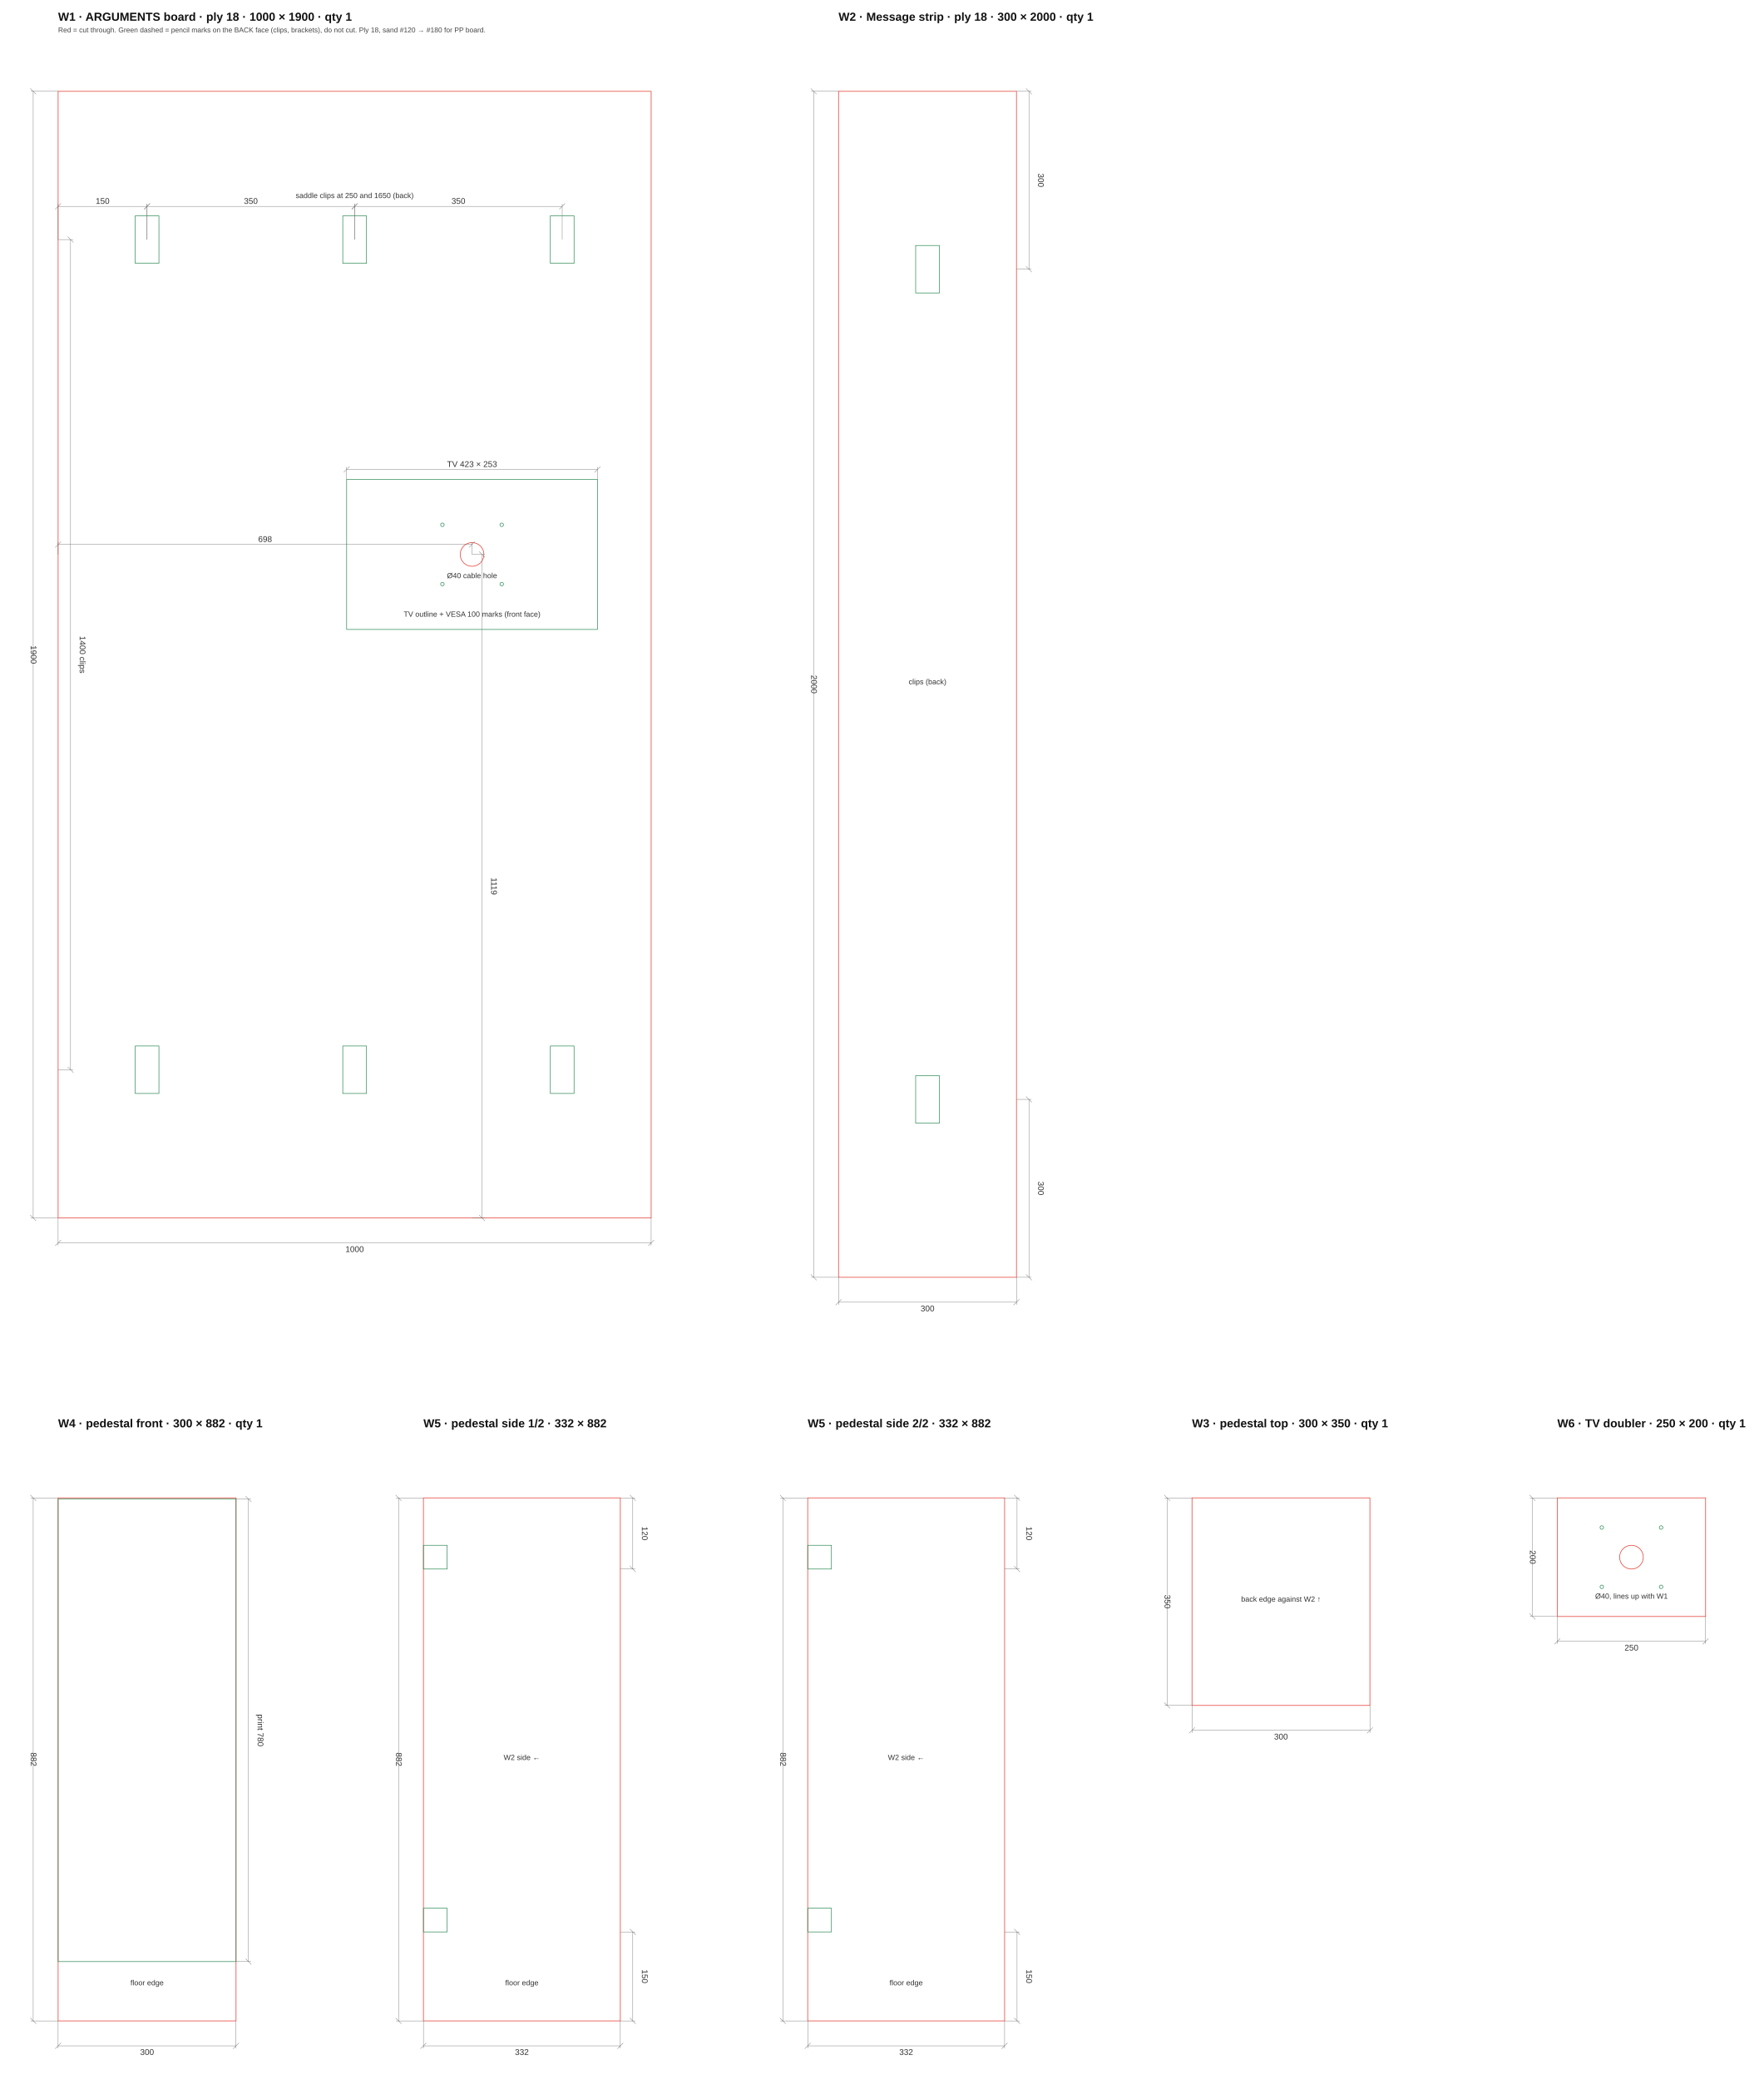
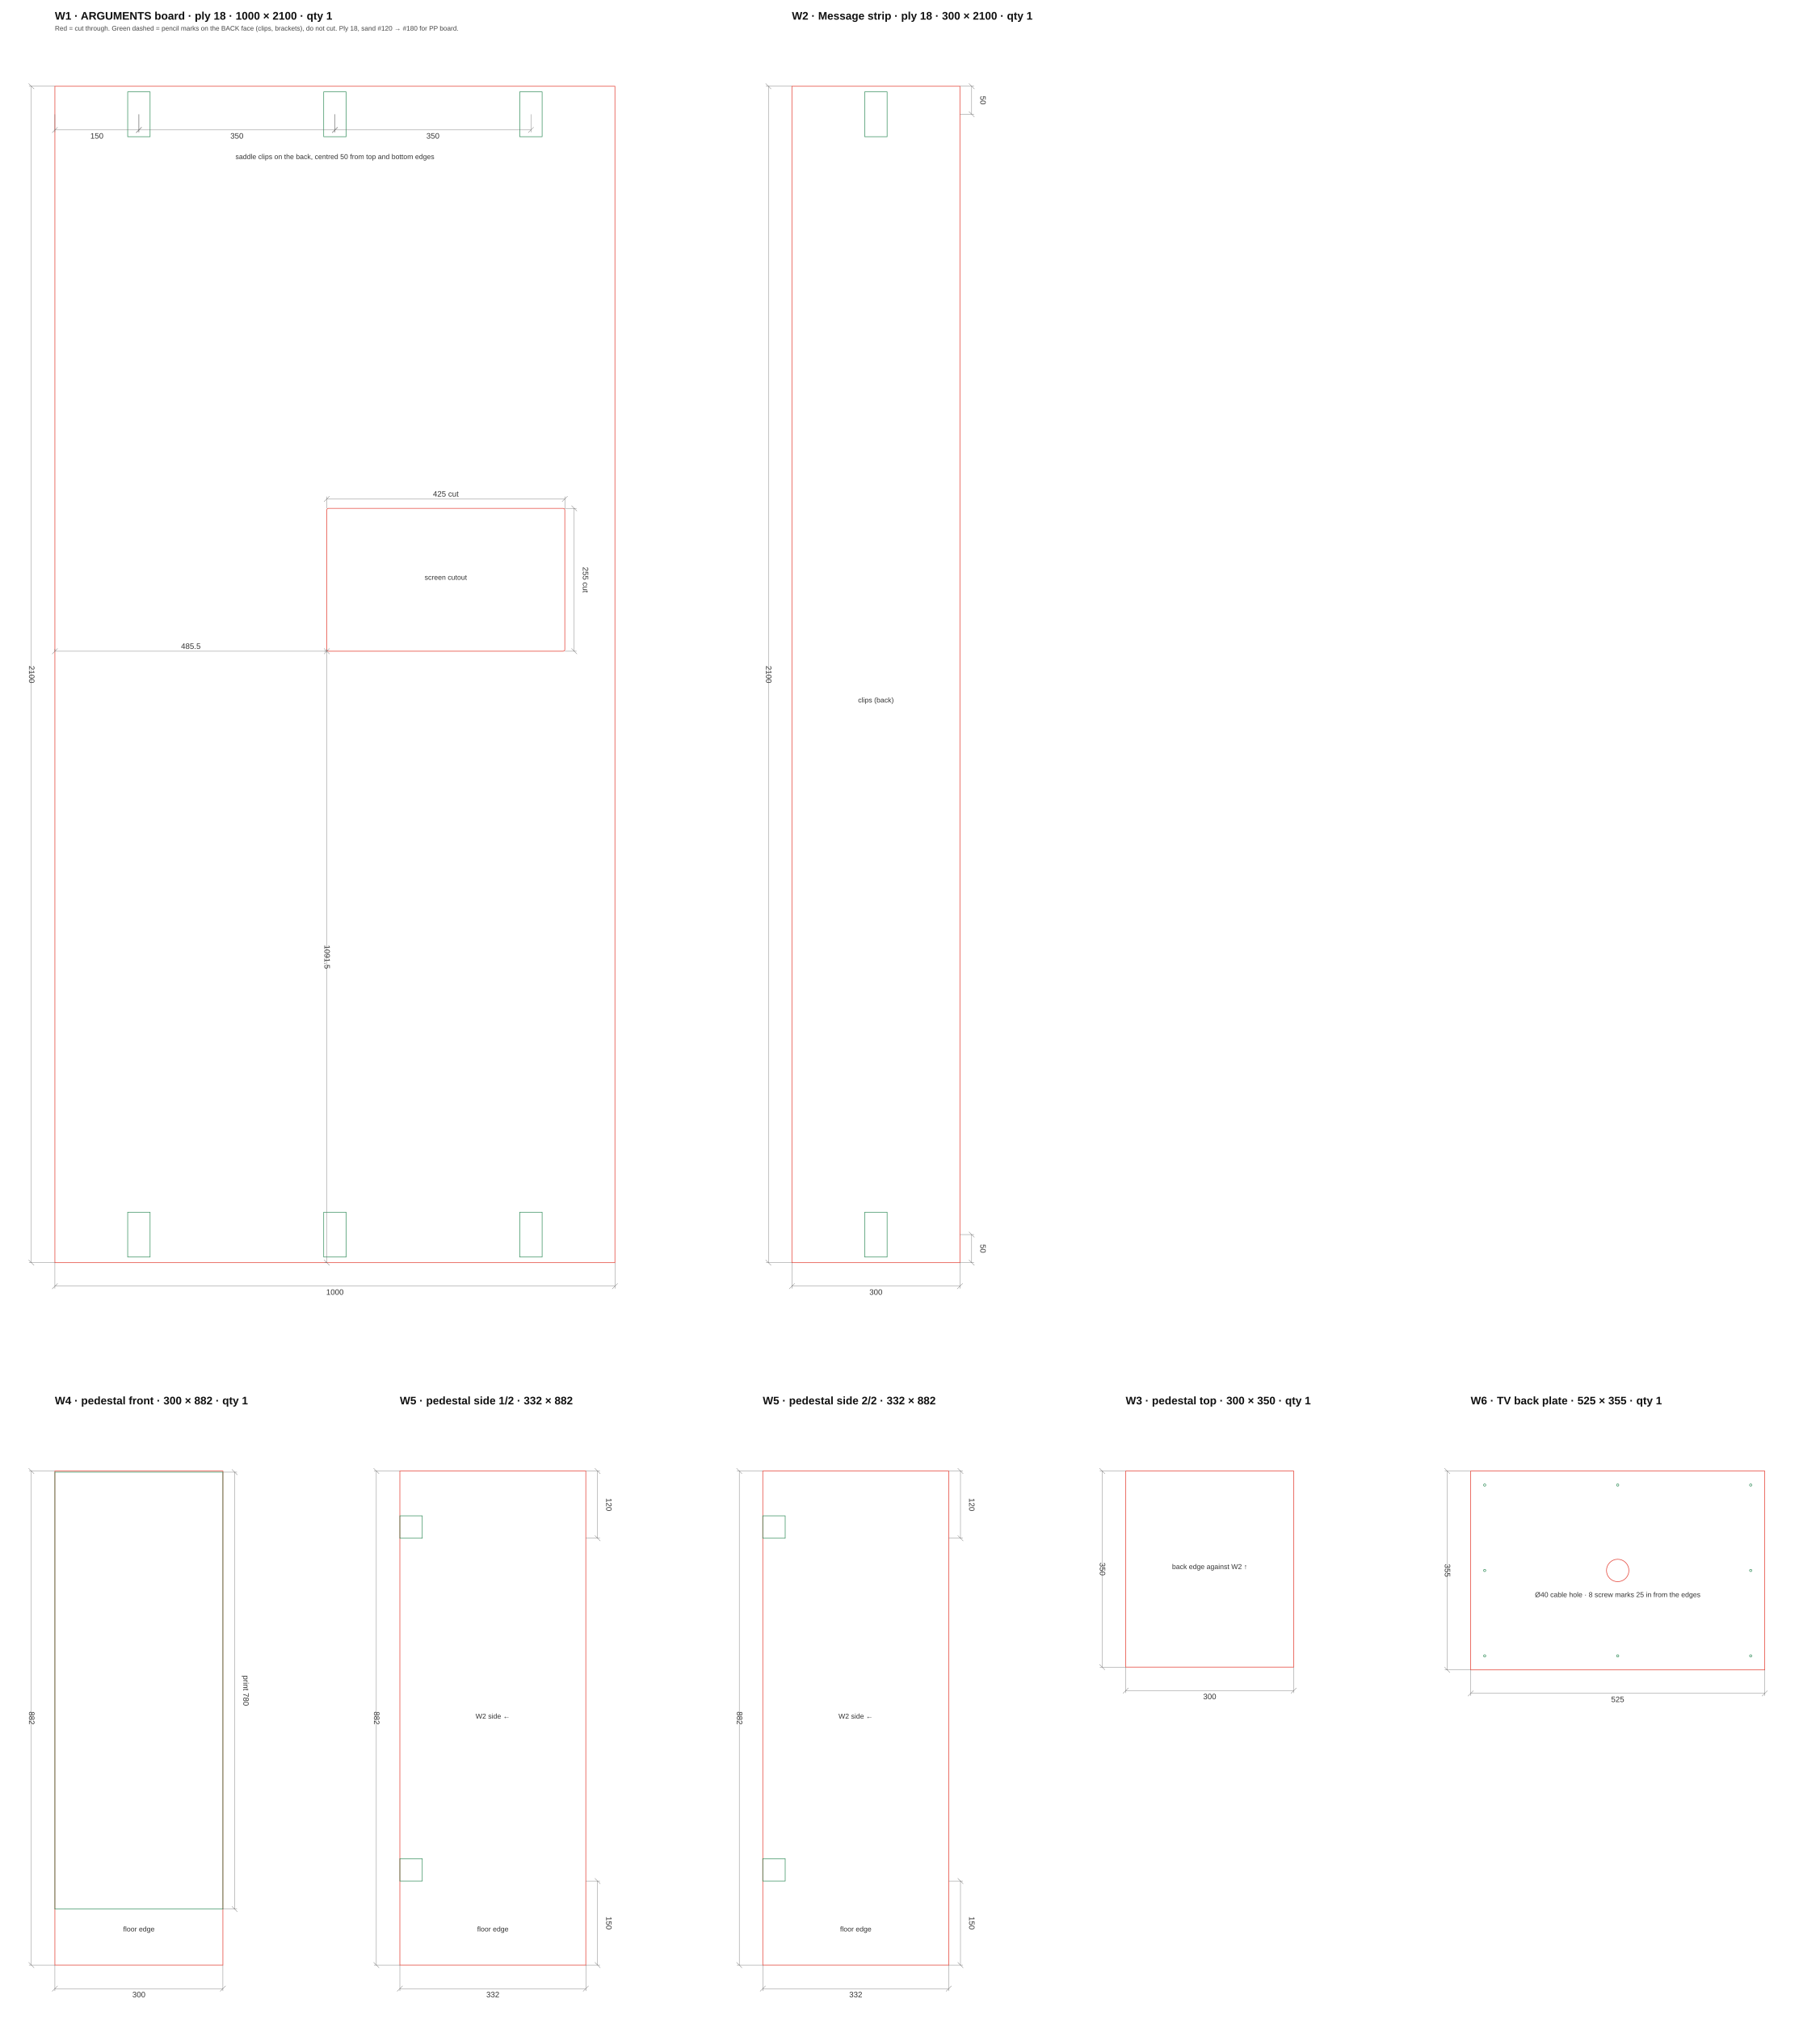
- <svg xmlns="http://www.w3.org/2000/svg" width="2974.0mm" height="3506.0mm" viewBox="0 0 2974.0 3506.0">
-   <svg id="W1_ARGUMENTS_board" overflow="visible" x="0.0" y="0.0" width="1196.0" height="2152.0" viewBox="-98.0 -154.0 1196.0 2152.0">
+ <svg xmlns="http://www.w3.org/2000/svg" width="3249.0mm" height="3606.0mm" viewBox="0 0 3249.0 3606.0">
+   <svg id="W1_ARGUMENTS_board" overflow="visible" x="0.0" y="0.0" width="1196.0" height="2352.0" viewBox="-98.0 -154.0 1196.0 2352.0">
    <g id="W1_ARGUMENTS_board__CUT_through" fill="none" stroke="#E5483D" stroke-width="1.12">
-       <path d="M0.00 0.00H1000.00V1900.00H0.00Z" />
-       <path d="M678.00 781.00A20 20 0 1 0 718.00 781.00A20 20 0 1 0 678.00 781.00Z" />
+       <path d="M0.00 0.00H1000.00V2100.00H0.00Z" />
+       <path d="M488.50 753.50H907.50A3 3 0 0 1 910.50 756.50V1005.50A3 3 0 0 1 907.50 1008.50H488.50A3 3 0 0 1 485.50 1005.50V756.50A3 3 0 0 1 488.50 753.50Z" />
    </g>
    <g id="W1_ARGUMENTS_board__MARK_pencil_do_not_cut" fill="none" stroke="#2E8B57" stroke-width="{max(0.4, ts*0.05):.2f}" stroke-dasharray="{ts*0.8:.1f} {ts*0.4:.1f}">
-       <path d="M130.00 1610.00H170.00V1690.00H130.00Z" />
-       <path d="M130.00 210.00H170.00V290.00H130.00Z" />
-       <path d="M480.00 1610.00H520.00V1690.00H480.00Z" />
-       <path d="M480.00 210.00H520.00V290.00H480.00Z" />
-       <path d="M830.00 1610.00H870.00V1690.00H830.00Z" />
-       <path d="M830.00 210.00H870.00V290.00H830.00Z" />
-       <path d="M645.00 831.00A3 3 0 1 0 651.00 831.00A3 3 0 1 0 645.00 831.00Z" />
-       <path d="M645.00 731.00A3 3 0 1 0 651.00 731.00A3 3 0 1 0 645.00 731.00Z" />
-       <path d="M745.00 831.00A3 3 0 1 0 751.00 831.00A3 3 0 1 0 745.00 831.00Z" />
-       <path d="M745.00 731.00A3 3 0 1 0 751.00 731.00A3 3 0 1 0 745.00 731.00Z" />
-       <path d="M486.50 654.50H909.50V907.50H486.50Z" />
+       <path d="M130.00 2010.00H170.00V2090.00H130.00Z" />
+       <path d="M130.00 10.00H170.00V90.00H130.00Z" />
+       <path d="M480.00 2010.00H520.00V2090.00H480.00Z" />
+       <path d="M480.00 10.00H520.00V90.00H480.00Z" />
+       <path d="M830.00 2010.00H870.00V2090.00H830.00Z" />
+       <path d="M830.00 10.00H870.00V90.00H830.00Z" />
    </g>
    <g id="W1_ARGUMENTS_board__DIMENSIONS_do_not_cut" fill="none" stroke="#666" stroke-width="0.56" font-family="IBM Plex Sans, Arial, sans-serif" font-size="14.0">
-       <path d="M0.00 1900.00L0.00 1946.20M1000.00 1900.00L1000.00 1946.20M0.00 1942.00L1000.00 1942.00" />
-       <path d="M-4.90 1946.90L4.90 1937.10" />
-       <path d="M995.10 1946.90L1004.90 1937.10" />
-       <text x="500.00" y="1957.40" fill="#333" stroke="none" text-anchor="middle" transform="rotate(0.00 500.00 1957.40)">1000</text>
-       <path d="M0.00 1900.00L-46.20 1900.00M0.00 0.00L-46.20 0.00M-42.00 1900.00L-42.00 0.00" />
-       <path d="M-37.10 1904.90L-46.90 1895.10" />
-       <path d="M-37.10 4.90L-46.90 -4.90" />
-       <text x="-46.20" y="950.00" fill="#333" stroke="none" text-anchor="middle" transform="rotate(90.00 -46.20 950.00)">1900</text>
-       <path d="M0.00 781.00L0.00 760.00M698.00 781.00L698.00 760.00M0.00 764.20L698.00 764.20" />
-       <path d="M-4.90 769.10L4.90 759.30" />
-       <path d="M693.10 769.10L702.90 759.30" />
-       <text x="349.00" y="760.00" fill="#333" stroke="none" text-anchor="middle" transform="rotate(0.00 349.00 760.00)">698</text>
-       <path d="M698.00 1900.00L719.00 1900.00M698.00 781.00L719.00 781.00M714.80 1900.00L714.80 781.00" />
-       <path d="M719.70 1904.90L709.90 1895.10" />
-       <path d="M719.70 785.90L709.90 776.10" />
-       <text x="730.20" y="1340.50" fill="#333" stroke="none" text-anchor="middle" transform="rotate(90.00 730.20 1340.50)">1119</text>
-       <path d="M0.00 1650.00L25.20 1650.00M0.00 250.00L25.20 250.00M21.00 1650.00L21.00 250.00" />
-       <path d="M25.90 1654.90L16.10 1645.10" />
-       <path d="M25.90 254.90L16.10 245.10" />
-       <text x="36.40" y="950.00" fill="#333" stroke="none" text-anchor="middle" transform="rotate(90.00 36.40 950.00)">1400 clips</text>
-       <path d="M150.00 250.00L150.00 189.80M500.00 250.00L500.00 189.80M150.00 194.00L500.00 194.00" />
-       <path d="M145.10 198.90L154.90 189.10" />
-       <path d="M495.10 198.90L504.90 189.10" />
-       <text x="325.00" y="189.80" fill="#333" stroke="none" text-anchor="middle" transform="rotate(0.00 325.00 189.80)">350</text>
-       <path d="M500.00 250.00L500.00 189.80M850.00 250.00L850.00 189.80M500.00 194.00L850.00 194.00" />
-       <path d="M495.10 198.90L504.90 189.10" />
-       <path d="M845.10 198.90L854.90 189.10" />
-       <text x="675.00" y="189.80" fill="#333" stroke="none" text-anchor="middle" transform="rotate(0.00 675.00 189.80)">350</text>
-       <path d="M0.00 250.00L0.00 189.80M150.00 250.00L150.00 189.80M0.00 194.00L150.00 194.00" />
-       <path d="M-4.90 198.90L4.90 189.10" />
-       <path d="M145.10 198.90L154.90 189.10" />
-       <text x="75.00" y="189.80" fill="#333" stroke="none" text-anchor="middle" transform="rotate(0.00 75.00 189.80)">150</text>
-       <path d="M486.50 654.50L486.50 633.50M909.50 654.50L909.50 633.50M486.50 637.70L909.50 637.70" />
-       <path d="M481.60 642.60L491.40 632.80" />
-       <path d="M904.60 642.60L914.40 632.80" />
-       <text x="698.00" y="633.50" fill="#333" stroke="none" text-anchor="middle" transform="rotate(0.00 698.00 633.50)">TV 423 × 253</text>
-       <text x="698.00" y="821.00" fill="#333" stroke="none" font-size="12.6" text-anchor="middle">Ø40 cable hole</text>
-       <text x="698.00" y="886.00" fill="#333" stroke="none" font-size="12.6" text-anchor="middle">TV outline + VESA 100 marks (front face)</text>
-       <text x="500.00" y="180.00" fill="#333" stroke="none" font-size="12.6" text-anchor="middle">saddle clips at 250 and 1650 (back)</text>
-       <text x="0" y="-119.0" fill="#111" stroke="none" font-size="19.6" font-weight="700">W1 · ARGUMENTS board · ply 18 · 1000 × 1900 · qty 1</text>
+       <path d="M0.00 2100.00L0.00 2146.20M1000.00 2100.00L1000.00 2146.20M0.00 2142.00L1000.00 2142.00" />
+       <path d="M-4.90 2146.90L4.90 2137.10" />
+       <path d="M995.10 2146.90L1004.90 2137.10" />
+       <text x="500.00" y="2157.40" fill="#333" stroke="none" text-anchor="middle" transform="rotate(0.00 500.00 2157.40)">1000</text>
+       <path d="M0.00 2100.00L-46.20 2100.00M0.00 0.00L-46.20 0.00M-42.00 2100.00L-42.00 0.00" />
+       <path d="M-37.10 2104.90L-46.90 2095.10" />
+       <path d="M-37.10 4.90L-46.90 -4.90" />
+       <text x="-46.20" y="1050.00" fill="#333" stroke="none" text-anchor="middle" transform="rotate(90.00 -46.20 1050.00)">2100</text>
+       <path d="M0.00 1008.50L0.00 1004.30M485.50 1008.50L485.50 1004.30M0.00 1008.50L485.50 1008.50" />
+       <path d="M-4.90 1013.40L4.90 1003.60" />
+       <path d="M480.60 1013.40L490.40 1003.60" />
+       <text x="242.75" y="1004.30" fill="#333" stroke="none" text-anchor="middle" transform="rotate(0.00 242.75 1004.30)">485.5</text>
+       <path d="M485.50 2100.00L481.30 2100.00M485.50 1008.50L481.30 1008.50M485.50 2100.00L485.50 1008.50" />
+       <path d="M490.40 2104.90L480.60 2095.10" />
+       <path d="M490.40 1013.40L480.60 1003.60" />
+       <text x="481.30" y="1554.25" fill="#333" stroke="none" text-anchor="middle" transform="rotate(90.00 481.30 1554.25)">1091.5</text>
+       <path d="M485.50 753.50L485.50 732.50M910.50 753.50L910.50 732.50M485.50 736.70L910.50 736.70" />
+       <path d="M480.60 741.60L490.40 731.80" />
+       <path d="M905.60 741.60L915.40 731.80" />
+       <text x="698.00" y="732.50" fill="#333" stroke="none" text-anchor="middle" transform="rotate(0.00 698.00 732.50)">425 cut</text>
+       <path d="M910.50 1008.50L931.50 1008.50M910.50 753.50L931.50 753.50M927.30 1008.50L927.30 753.50" />
+       <path d="M932.20 1013.40L922.40 1003.60" />
+       <path d="M932.20 758.40L922.40 748.60" />
+       <text x="942.70" y="881.00" fill="#333" stroke="none" text-anchor="middle" transform="rotate(90.00 942.70 881.00)">255 cut</text>
+       <path d="M0.00 50.00L0.00 82.20M150.00 50.00L150.00 82.20M0.00 78.00L150.00 78.00" />
+       <path d="M-4.90 82.90L4.90 73.10" />
+       <path d="M145.10 82.90L154.90 73.10" />
+       <text x="75.00" y="93.40" fill="#333" stroke="none" text-anchor="middle" transform="rotate(0.00 75.00 93.40)">150</text>
+       <path d="M150.00 50.00L150.00 82.20M500.00 50.00L500.00 82.20M150.00 78.00L500.00 78.00" />
+       <path d="M145.10 82.90L154.90 73.10" />
+       <path d="M495.10 82.90L504.90 73.10" />
+       <text x="325.00" y="93.40" fill="#333" stroke="none" text-anchor="middle" transform="rotate(0.00 325.00 93.40)">350</text>
+       <path d="M500.00 50.00L500.00 82.20M850.00 50.00L850.00 82.20M500.00 78.00L850.00 78.00" />
+       <path d="M495.10 82.90L504.90 73.10" />
+       <path d="M845.10 82.90L854.90 73.10" />
+       <text x="675.00" y="93.40" fill="#333" stroke="none" text-anchor="middle" transform="rotate(0.00 675.00 93.40)">350</text>
+       <text x="698.00" y="881.00" fill="#333" stroke="none" font-size="12.6" text-anchor="middle">screen cutout</text>
+       <text x="500.00" y="130.00" fill="#333" stroke="none" font-size="12.6" text-anchor="middle">saddle clips on the back, centred 50 from top and bottom edges</text>
+       <text x="0" y="-119.0" fill="#111" stroke="none" font-size="19.6" font-weight="700">W1 · ARGUMENTS board · ply 18 · 1000 × 2100 · qty 1</text>
      <text x="0" y="-99.4" fill="#444" stroke="none" font-size="11.9">Red = cut through. Green dashed = pencil marks on the BACK face (clips, brackets), do not cut. Ply 18, sand #120 → #180 for PP board.</text>
    </g>
  </svg>
-   <svg id="W2_Message_strip" overflow="visible" x="1316.0" y="0.0" width="496.0" height="2252.0" viewBox="-98.0 -154.0 496.0 2252.0">
+   <svg id="W2_Message_strip" overflow="visible" x="1316.0" y="0.0" width="496.0" height="2352.0" viewBox="-98.0 -154.0 496.0 2352.0">
    <g id="W2_Message_strip__CUT_through" fill="none" stroke="#E5483D" stroke-width="1.12">
-       <path d="M0.00 0.00H300.00V2000.00H0.00Z" />
+       <path d="M0.00 0.00H300.00V2100.00H0.00Z" />
    </g>
    <g id="W2_Message_strip__MARK_pencil_do_not_cut" fill="none" stroke="#2E8B57" stroke-width="{max(0.4, ts*0.05):.2f}" stroke-dasharray="{ts*0.8:.1f} {ts*0.4:.1f}">
-       <path d="M130.00 1660.00H170.00V1740.00H130.00Z" />
-       <path d="M130.00 260.00H170.00V340.00H130.00Z" />
+       <path d="M130.00 2010.00H170.00V2090.00H130.00Z" />
+       <path d="M130.00 10.00H170.00V90.00H130.00Z" />
    </g>
    <g id="W2_Message_strip__DIMENSIONS_do_not_cut" fill="none" stroke="#666" stroke-width="0.56" font-family="IBM Plex Sans, Arial, sans-serif" font-size="14.0">
-       <path d="M0.00 2000.00L0.00 2046.20M300.00 2000.00L300.00 2046.20M0.00 2042.00L300.00 2042.00" />
-       <path d="M-4.90 2046.90L4.90 2037.10" />
-       <path d="M295.10 2046.90L304.90 2037.10" />
-       <text x="150.00" y="2057.40" fill="#333" stroke="none" text-anchor="middle" transform="rotate(0.00 150.00 2057.40)">300</text>
-       <path d="M0.00 2000.00L-46.20 2000.00M0.00 0.00L-46.20 0.00M-42.00 2000.00L-42.00 0.00" />
-       <path d="M-37.10 2004.90L-46.90 1995.10" />
-       <path d="M-37.10 4.90L-46.90 -4.90" />
-       <text x="-46.20" y="1000.00" fill="#333" stroke="none" text-anchor="middle" transform="rotate(90.00 -46.20 1000.00)">2000</text>
-       <path d="M300.00 2000.00L325.20 2000.00M300.00 1700.00L325.20 1700.00M321.00 2000.00L321.00 1700.00" />
-       <path d="M325.90 2004.90L316.10 1995.10" />
-       <path d="M325.90 1704.90L316.10 1695.10" />
-       <text x="336.40" y="1850.00" fill="#333" stroke="none" text-anchor="middle" transform="rotate(90.00 336.40 1850.00)">300</text>
-       <path d="M300.00 300.00L325.20 300.00M300.00 0.00L325.20 0.00M321.00 300.00L321.00 0.00" />
-       <path d="M325.90 304.90L316.10 295.10" />
+       <path d="M0.00 2100.00L0.00 2146.20M300.00 2100.00L300.00 2146.20M0.00 2142.00L300.00 2142.00" />
+       <path d="M-4.90 2146.90L4.90 2137.10" />
+       <path d="M295.10 2146.90L304.90 2137.10" />
+       <text x="150.00" y="2157.40" fill="#333" stroke="none" text-anchor="middle" transform="rotate(0.00 150.00 2157.40)">300</text>
+       <path d="M0.00 2100.00L-46.20 2100.00M0.00 0.00L-46.20 0.00M-42.00 2100.00L-42.00 0.00" />
+       <path d="M-37.10 2104.90L-46.90 2095.10" />
+       <path d="M-37.10 4.90L-46.90 -4.90" />
+       <text x="-46.20" y="1050.00" fill="#333" stroke="none" text-anchor="middle" transform="rotate(90.00 -46.20 1050.00)">2100</text>
+       <path d="M300.00 2100.00L325.20 2100.00M300.00 2050.00L325.20 2050.00M321.00 2100.00L321.00 2050.00" />
+       <path d="M325.90 2104.90L316.10 2095.10" />
+       <path d="M325.90 2054.90L316.10 2045.10" />
+       <text x="336.40" y="2075.00" fill="#333" stroke="none" text-anchor="middle" transform="rotate(90.00 336.40 2075.00)">50</text>
+       <path d="M300.00 50.00L325.20 50.00M300.00 0.00L325.20 0.00M321.00 50.00L321.00 0.00" />
+       <path d="M325.90 54.90L316.10 45.10" />
      <path d="M325.90 4.90L316.10 -4.90" />
-       <text x="336.40" y="150.00" fill="#333" stroke="none" text-anchor="middle" transform="rotate(90.00 336.40 150.00)">300</text>
-       <text x="150.00" y="1000.00" fill="#333" stroke="none" font-size="12.6" text-anchor="middle">clips (back)</text>
-       <text x="0" y="-119.0" fill="#111" stroke="none" font-size="19.6" font-weight="700">W2 · Message strip · ply 18 · 300 × 2000 · qty 1</text>
-     </g>
-   </svg>
-   <svg id="W4_pedestal_front" overflow="visible" x="0.0" y="2372.0" width="496.0" height="1134.0" viewBox="-98.0 -154.0 496.0 1134.0">
+       <text x="336.40" y="25.00" fill="#333" stroke="none" text-anchor="middle" transform="rotate(90.00 336.40 25.00)">50</text>
+       <text x="150.00" y="1100.00" fill="#333" stroke="none" font-size="12.6" text-anchor="middle">clips (back)</text>
+       <text x="0" y="-119.0" fill="#111" stroke="none" font-size="19.6" font-weight="700">W2 · Message strip · ply 18 · 300 × 2100 · qty 1</text>
+     </g>
+   </svg>
+   <svg id="W4_pedestal_front" overflow="visible" x="0.0" y="2472.0" width="496.0" height="1134.0" viewBox="-98.0 -154.0 496.0 1134.0">
    <g id="W4_pedestal_front__CUT_through" fill="none" stroke="#E5483D" stroke-width="1.12">
      <path d="M0.00 0.00H300.00V882.00H0.00Z" />
    </g>
    <g id="W4_pedestal_front__MARK_pencil_do_not_cut" fill="none" stroke="#2E8B57" stroke-width="{max(0.4, ts*0.05):.2f}" stroke-dasharray="{ts*0.8:.1f} {ts*0.4:.1f}">
      <path d="M0.00 2.00H300.00V782.00H0.00Z" />
    </g>
    <g id="W4_pedestal_front__DIMENSIONS_do_not_cut" fill="none" stroke="#666" stroke-width="0.56" font-family="IBM Plex Sans, Arial, sans-serif" font-size="14.0">
      <path d="M0.00 882.00L0.00 928.20M300.00 882.00L300.00 928.20M0.00 924.00L300.00 924.00" />
      <path d="M-4.90 928.90L4.90 919.10" />
      <path d="M295.10 928.90L304.90 919.10" />
      <text x="150.00" y="939.40" fill="#333" stroke="none" text-anchor="middle" transform="rotate(0.00 150.00 939.40)">300</text>
      <path d="M0.00 882.00L-46.20 882.00M0.00 0.00L-46.20 0.00M-42.00 882.00L-42.00 0.00" />
      <path d="M-37.10 886.90L-46.90 877.10" />
      <path d="M-37.10 4.90L-46.90 -4.90" />
      <text x="-46.20" y="441.00" fill="#333" stroke="none" text-anchor="middle" transform="rotate(90.00 -46.20 441.00)">882</text>
      <path d="M300.00 782.00L325.20 782.00M300.00 2.00L325.20 2.00M321.00 782.00L321.00 2.00" />
      <path d="M325.90 786.90L316.10 777.10" />
      <path d="M325.90 6.90L316.10 -2.90" />
      <text x="336.40" y="392.00" fill="#333" stroke="none" text-anchor="middle" transform="rotate(90.00 336.40 392.00)">print 780</text>
      <text x="150.00" y="822.00" fill="#333" stroke="none" font-size="12.6" text-anchor="middle">floor edge</text>
      <text x="0" y="-119.0" fill="#111" stroke="none" font-size="19.6" font-weight="700">W4 · pedestal front · 300 × 882 · qty 1</text>
    </g>
  </svg>
-   <svg id="W5_pedestal_side_1" overflow="visible" x="616.0" y="2372.0" width="528.0" height="1134.0" viewBox="-98.0 -154.0 528.0 1134.0">
+   <svg id="W5_pedestal_side_1" overflow="visible" x="616.0" y="2472.0" width="528.0" height="1134.0" viewBox="-98.0 -154.0 528.0 1134.0">
    <g id="W5_pedestal_side_1__CUT_through" fill="none" stroke="#E5483D" stroke-width="1.12">
      <path d="M0.00 0.00H332.00V882.00H0.00Z" />
    </g>
    <g id="W5_pedestal_side_1__MARK_pencil_do_not_cut" fill="none" stroke="#2E8B57" stroke-width="{max(0.4, ts*0.05):.2f}" stroke-dasharray="{ts*0.8:.1f} {ts*0.4:.1f}">
      <path d="M0.00 692.00H40.00V732.00H0.00Z" />
      <path d="M0.00 80.00H40.00V120.00H0.00Z" />
    </g>
    <g id="W5_pedestal_side_1__DIMENSIONS_do_not_cut" fill="none" stroke="#666" stroke-width="0.56" font-family="IBM Plex Sans, Arial, sans-serif" font-size="14.0">
      <path d="M0.00 882.00L0.00 928.20M332.00 882.00L332.00 928.20M0.00 924.00L332.00 924.00" />
      <path d="M-4.90 928.90L4.90 919.10" />
      <path d="M327.10 928.90L336.90 919.10" />
      <text x="166.00" y="939.40" fill="#333" stroke="none" text-anchor="middle" transform="rotate(0.00 166.00 939.40)">332</text>
      <path d="M0.00 882.00L-46.20 882.00M0.00 0.00L-46.20 0.00M-42.00 882.00L-42.00 0.00" />
      <path d="M-37.10 886.90L-46.90 877.10" />
      <path d="M-37.10 4.90L-46.90 -4.90" />
      <text x="-46.20" y="441.00" fill="#333" stroke="none" text-anchor="middle" transform="rotate(90.00 -46.20 441.00)">882</text>
      <path d="M332.00 882.00L357.20 882.00M332.00 732.00L357.20 732.00M353.00 882.00L353.00 732.00" />
      <path d="M357.90 886.90L348.10 877.10" />
      <path d="M357.90 736.90L348.10 727.10" />
      <text x="368.40" y="807.00" fill="#333" stroke="none" text-anchor="middle" transform="rotate(90.00 368.40 807.00)">150</text>
      <path d="M332.00 120.00L357.20 120.00M332.00 0.00L357.20 0.00M353.00 120.00L353.00 0.00" />
      <path d="M357.90 124.90L348.10 115.10" />
      <path d="M357.90 4.90L348.10 -4.90" />
      <text x="368.40" y="60.00" fill="#333" stroke="none" text-anchor="middle" transform="rotate(90.00 368.40 60.00)">120</text>
      <text x="166.00" y="442.00" fill="#333" stroke="none" font-size="12.6" text-anchor="middle">W2 side ←</text>
      <text x="166.00" y="822.00" fill="#333" stroke="none" font-size="12.6" text-anchor="middle">floor edge</text>
      <text x="0" y="-119.0" fill="#111" stroke="none" font-size="19.6" font-weight="700">W5 · pedestal side 1/2 · 332 × 882</text>
    </g>
  </svg>
-   <svg id="W5_pedestal_side_2" overflow="visible" x="1264.0" y="2372.0" width="528.0" height="1134.0" viewBox="-98.0 -154.0 528.0 1134.0">
+   <svg id="W5_pedestal_side_2" overflow="visible" x="1264.0" y="2472.0" width="528.0" height="1134.0" viewBox="-98.0 -154.0 528.0 1134.0">
    <g id="W5_pedestal_side_2__CUT_through" fill="none" stroke="#E5483D" stroke-width="1.12">
      <path d="M0.00 0.00H332.00V882.00H0.00Z" />
    </g>
    <g id="W5_pedestal_side_2__MARK_pencil_do_not_cut" fill="none" stroke="#2E8B57" stroke-width="{max(0.4, ts*0.05):.2f}" stroke-dasharray="{ts*0.8:.1f} {ts*0.4:.1f}">
      <path d="M0.00 692.00H40.00V732.00H0.00Z" />
      <path d="M0.00 80.00H40.00V120.00H0.00Z" />
    </g>
    <g id="W5_pedestal_side_2__DIMENSIONS_do_not_cut" fill="none" stroke="#666" stroke-width="0.56" font-family="IBM Plex Sans, Arial, sans-serif" font-size="14.0">
      <path d="M0.00 882.00L0.00 928.20M332.00 882.00L332.00 928.20M0.00 924.00L332.00 924.00" />
      <path d="M-4.90 928.90L4.90 919.10" />
      <path d="M327.10 928.90L336.90 919.10" />
      <text x="166.00" y="939.40" fill="#333" stroke="none" text-anchor="middle" transform="rotate(0.00 166.00 939.40)">332</text>
      <path d="M0.00 882.00L-46.20 882.00M0.00 0.00L-46.20 0.00M-42.00 882.00L-42.00 0.00" />
      <path d="M-37.10 886.90L-46.90 877.10" />
      <path d="M-37.10 4.90L-46.90 -4.90" />
      <text x="-46.20" y="441.00" fill="#333" stroke="none" text-anchor="middle" transform="rotate(90.00 -46.20 441.00)">882</text>
      <path d="M332.00 882.00L357.20 882.00M332.00 732.00L357.20 732.00M353.00 882.00L353.00 732.00" />
      <path d="M357.90 886.90L348.10 877.10" />
      <path d="M357.90 736.90L348.10 727.10" />
      <text x="368.40" y="807.00" fill="#333" stroke="none" text-anchor="middle" transform="rotate(90.00 368.40 807.00)">150</text>
      <path d="M332.00 120.00L357.20 120.00M332.00 0.00L357.20 0.00M353.00 120.00L353.00 0.00" />
      <path d="M357.90 124.90L348.10 115.10" />
      <path d="M357.90 4.90L348.10 -4.90" />
      <text x="368.40" y="60.00" fill="#333" stroke="none" text-anchor="middle" transform="rotate(90.00 368.40 60.00)">120</text>
      <text x="166.00" y="442.00" fill="#333" stroke="none" font-size="12.6" text-anchor="middle">W2 side ←</text>
      <text x="166.00" y="822.00" fill="#333" stroke="none" font-size="12.6" text-anchor="middle">floor edge</text>
      <text x="0" y="-119.0" fill="#111" stroke="none" font-size="19.6" font-weight="700">W5 · pedestal side 2/2 · 332 × 882</text>
    </g>
  </svg>
-   <svg id="W3_pedestal_top" overflow="visible" x="1912.0" y="2372.0" width="496.0" height="602.0" viewBox="-98.0 -154.0 496.0 602.0">
+   <svg id="W3_pedestal_top" overflow="visible" x="1912.0" y="2472.0" width="496.0" height="602.0" viewBox="-98.0 -154.0 496.0 602.0">
    <g id="W3_pedestal_top__CUT_through" fill="none" stroke="#E5483D" stroke-width="1.12">
      <path d="M0.00 0.00H300.00V350.00H0.00Z" />
    </g>
    <g id="W3_pedestal_top__DIMENSIONS_do_not_cut" fill="none" stroke="#666" stroke-width="0.56" font-family="IBM Plex Sans, Arial, sans-serif" font-size="14.0">
      <path d="M0.00 350.00L0.00 396.20M300.00 350.00L300.00 396.20M0.00 392.00L300.00 392.00" />
      <path d="M-4.90 396.90L4.90 387.10" />
      <path d="M295.10 396.90L304.90 387.10" />
      <text x="150.00" y="407.40" fill="#333" stroke="none" text-anchor="middle" transform="rotate(0.00 150.00 407.40)">300</text>
      <path d="M0.00 350.00L-46.20 350.00M0.00 0.00L-46.20 0.00M-42.00 350.00L-42.00 0.00" />
      <path d="M-37.10 354.90L-46.90 345.10" />
      <path d="M-37.10 4.90L-46.90 -4.90" />
      <text x="-46.20" y="175.00" fill="#333" stroke="none" text-anchor="middle" transform="rotate(90.00 -46.20 175.00)">350</text>
      <text x="150.00" y="175.00" fill="#333" stroke="none" font-size="12.6" text-anchor="middle">back edge against W2 ↑</text>
      <text x="0" y="-119.0" fill="#111" stroke="none" font-size="19.6" font-weight="700">W3 · pedestal top · 300 × 350 · qty 1</text>
    </g>
  </svg>
-   <svg id="W6_TV_doubler" overflow="visible" x="2528.0" y="2372.0" width="446.0" height="452.0" viewBox="-98.0 -154.0 446.0 452.0">
-     <g id="W6_TV_doubler__CUT_through" fill="none" stroke="#E5483D" stroke-width="1.12">
-       <path d="M0.00 0.00H250.00V200.00H0.00Z" />
-       <path d="M105.00 100.00A20 20 0 1 0 145.00 100.00A20 20 0 1 0 105.00 100.00Z" />
-     </g>
-     <g id="W6_TV_doubler__MARK_pencil_do_not_cut" fill="none" stroke="#2E8B57" stroke-width="{max(0.4, ts*0.05):.2f}" stroke-dasharray="{ts*0.8:.1f} {ts*0.4:.1f}">
-       <path d="M72.00 150.00A3 3 0 1 0 78.00 150.00A3 3 0 1 0 72.00 150.00Z" />
-       <path d="M72.00 50.00A3 3 0 1 0 78.00 50.00A3 3 0 1 0 72.00 50.00Z" />
-       <path d="M172.00 150.00A3 3 0 1 0 178.00 150.00A3 3 0 1 0 172.00 150.00Z" />
-       <path d="M172.00 50.00A3 3 0 1 0 178.00 50.00A3 3 0 1 0 172.00 50.00Z" />
-     </g>
-     <g id="W6_TV_doubler__DIMENSIONS_do_not_cut" fill="none" stroke="#666" stroke-width="0.56" font-family="IBM Plex Sans, Arial, sans-serif" font-size="14.0">
-       <path d="M0.00 200.00L0.00 246.20M250.00 200.00L250.00 246.20M0.00 242.00L250.00 242.00" />
-       <path d="M-4.90 246.90L4.90 237.10" />
-       <path d="M245.10 246.90L254.90 237.10" />
-       <text x="125.00" y="257.40" fill="#333" stroke="none" text-anchor="middle" transform="rotate(0.00 125.00 257.40)">250</text>
-       <path d="M0.00 200.00L-46.20 200.00M0.00 0.00L-46.20 0.00M-42.00 200.00L-42.00 0.00" />
-       <path d="M-37.10 204.90L-46.90 195.10" />
-       <path d="M-37.10 4.90L-46.90 -4.90" />
-       <text x="-46.20" y="100.00" fill="#333" stroke="none" text-anchor="middle" transform="rotate(90.00 -46.20 100.00)">200</text>
-       <text x="125.00" y="170.00" fill="#333" stroke="none" font-size="12.6" text-anchor="middle">Ø40, lines up with W1</text>
-       <text x="0" y="-119.0" fill="#111" stroke="none" font-size="19.6" font-weight="700">W6 · TV doubler · 250 × 200 · qty 1</text>
+   <svg id="W6_TV_back_plate" overflow="visible" x="2528.0" y="2472.0" width="721.0" height="607.0" viewBox="-98.0 -154.0 721.0 607.0">
+     <g id="W6_TV_back_plate__CUT_through" fill="none" stroke="#E5483D" stroke-width="1.12">
+       <path d="M0.00 0.00H525.00V355.00H0.00Z" />
+       <path d="M242.50 177.50A20 20 0 1 0 282.50 177.50A20 20 0 1 0 242.50 177.50Z" />
+     </g>
+     <g id="W6_TV_back_plate__MARK_pencil_do_not_cut" fill="none" stroke="#2E8B57" stroke-width="{max(0.4, ts*0.05):.2f}" stroke-dasharray="{ts*0.8:.1f} {ts*0.4:.1f}">
+       <path d="M23.00 330.00A2 2 0 1 0 27.00 330.00A2 2 0 1 0 23.00 330.00Z" />
+       <path d="M23.00 25.00A2 2 0 1 0 27.00 25.00A2 2 0 1 0 23.00 25.00Z" />
+       <path d="M260.50 330.00A2 2 0 1 0 264.50 330.00A2 2 0 1 0 260.50 330.00Z" />
+       <path d="M260.50 25.00A2 2 0 1 0 264.50 25.00A2 2 0 1 0 260.50 25.00Z" />
+       <path d="M498.00 330.00A2 2 0 1 0 502.00 330.00A2 2 0 1 0 498.00 330.00Z" />
+       <path d="M498.00 25.00A2 2 0 1 0 502.00 25.00A2 2 0 1 0 498.00 25.00Z" />
+       <path d="M23.00 177.50A2 2 0 1 0 27.00 177.50A2 2 0 1 0 23.00 177.50Z" />
+       <path d="M498.00 177.50A2 2 0 1 0 502.00 177.50A2 2 0 1 0 498.00 177.50Z" />
+     </g>
+     <g id="W6_TV_back_plate__DIMENSIONS_do_not_cut" fill="none" stroke="#666" stroke-width="0.56" font-family="IBM Plex Sans, Arial, sans-serif" font-size="14.0">
+       <path d="M0.00 355.00L0.00 401.20M525.00 355.00L525.00 401.20M0.00 397.00L525.00 397.00" />
+       <path d="M-4.90 401.90L4.90 392.10" />
+       <path d="M520.10 401.90L529.90 392.10" />
+       <text x="262.50" y="412.40" fill="#333" stroke="none" text-anchor="middle" transform="rotate(0.00 262.50 412.40)">525</text>
+       <path d="M0.00 355.00L-46.20 355.00M0.00 0.00L-46.20 0.00M-42.00 355.00L-42.00 0.00" />
+       <path d="M-37.10 359.90L-46.90 350.10" />
+       <path d="M-37.10 4.90L-46.90 -4.90" />
+       <text x="-46.20" y="177.50" fill="#333" stroke="none" text-anchor="middle" transform="rotate(90.00 -46.20 177.50)">355</text>
+       <text x="262.50" y="225.00" fill="#333" stroke="none" font-size="12.6" text-anchor="middle">Ø40 cable hole · 8 screw marks 25 in from the edges</text>
+       <text x="0" y="-119.0" fill="#111" stroke="none" font-size="19.6" font-weight="700">W6 · TV back plate · 525 × 355 · qty 1</text>
    </g>
  </svg>
</svg>
